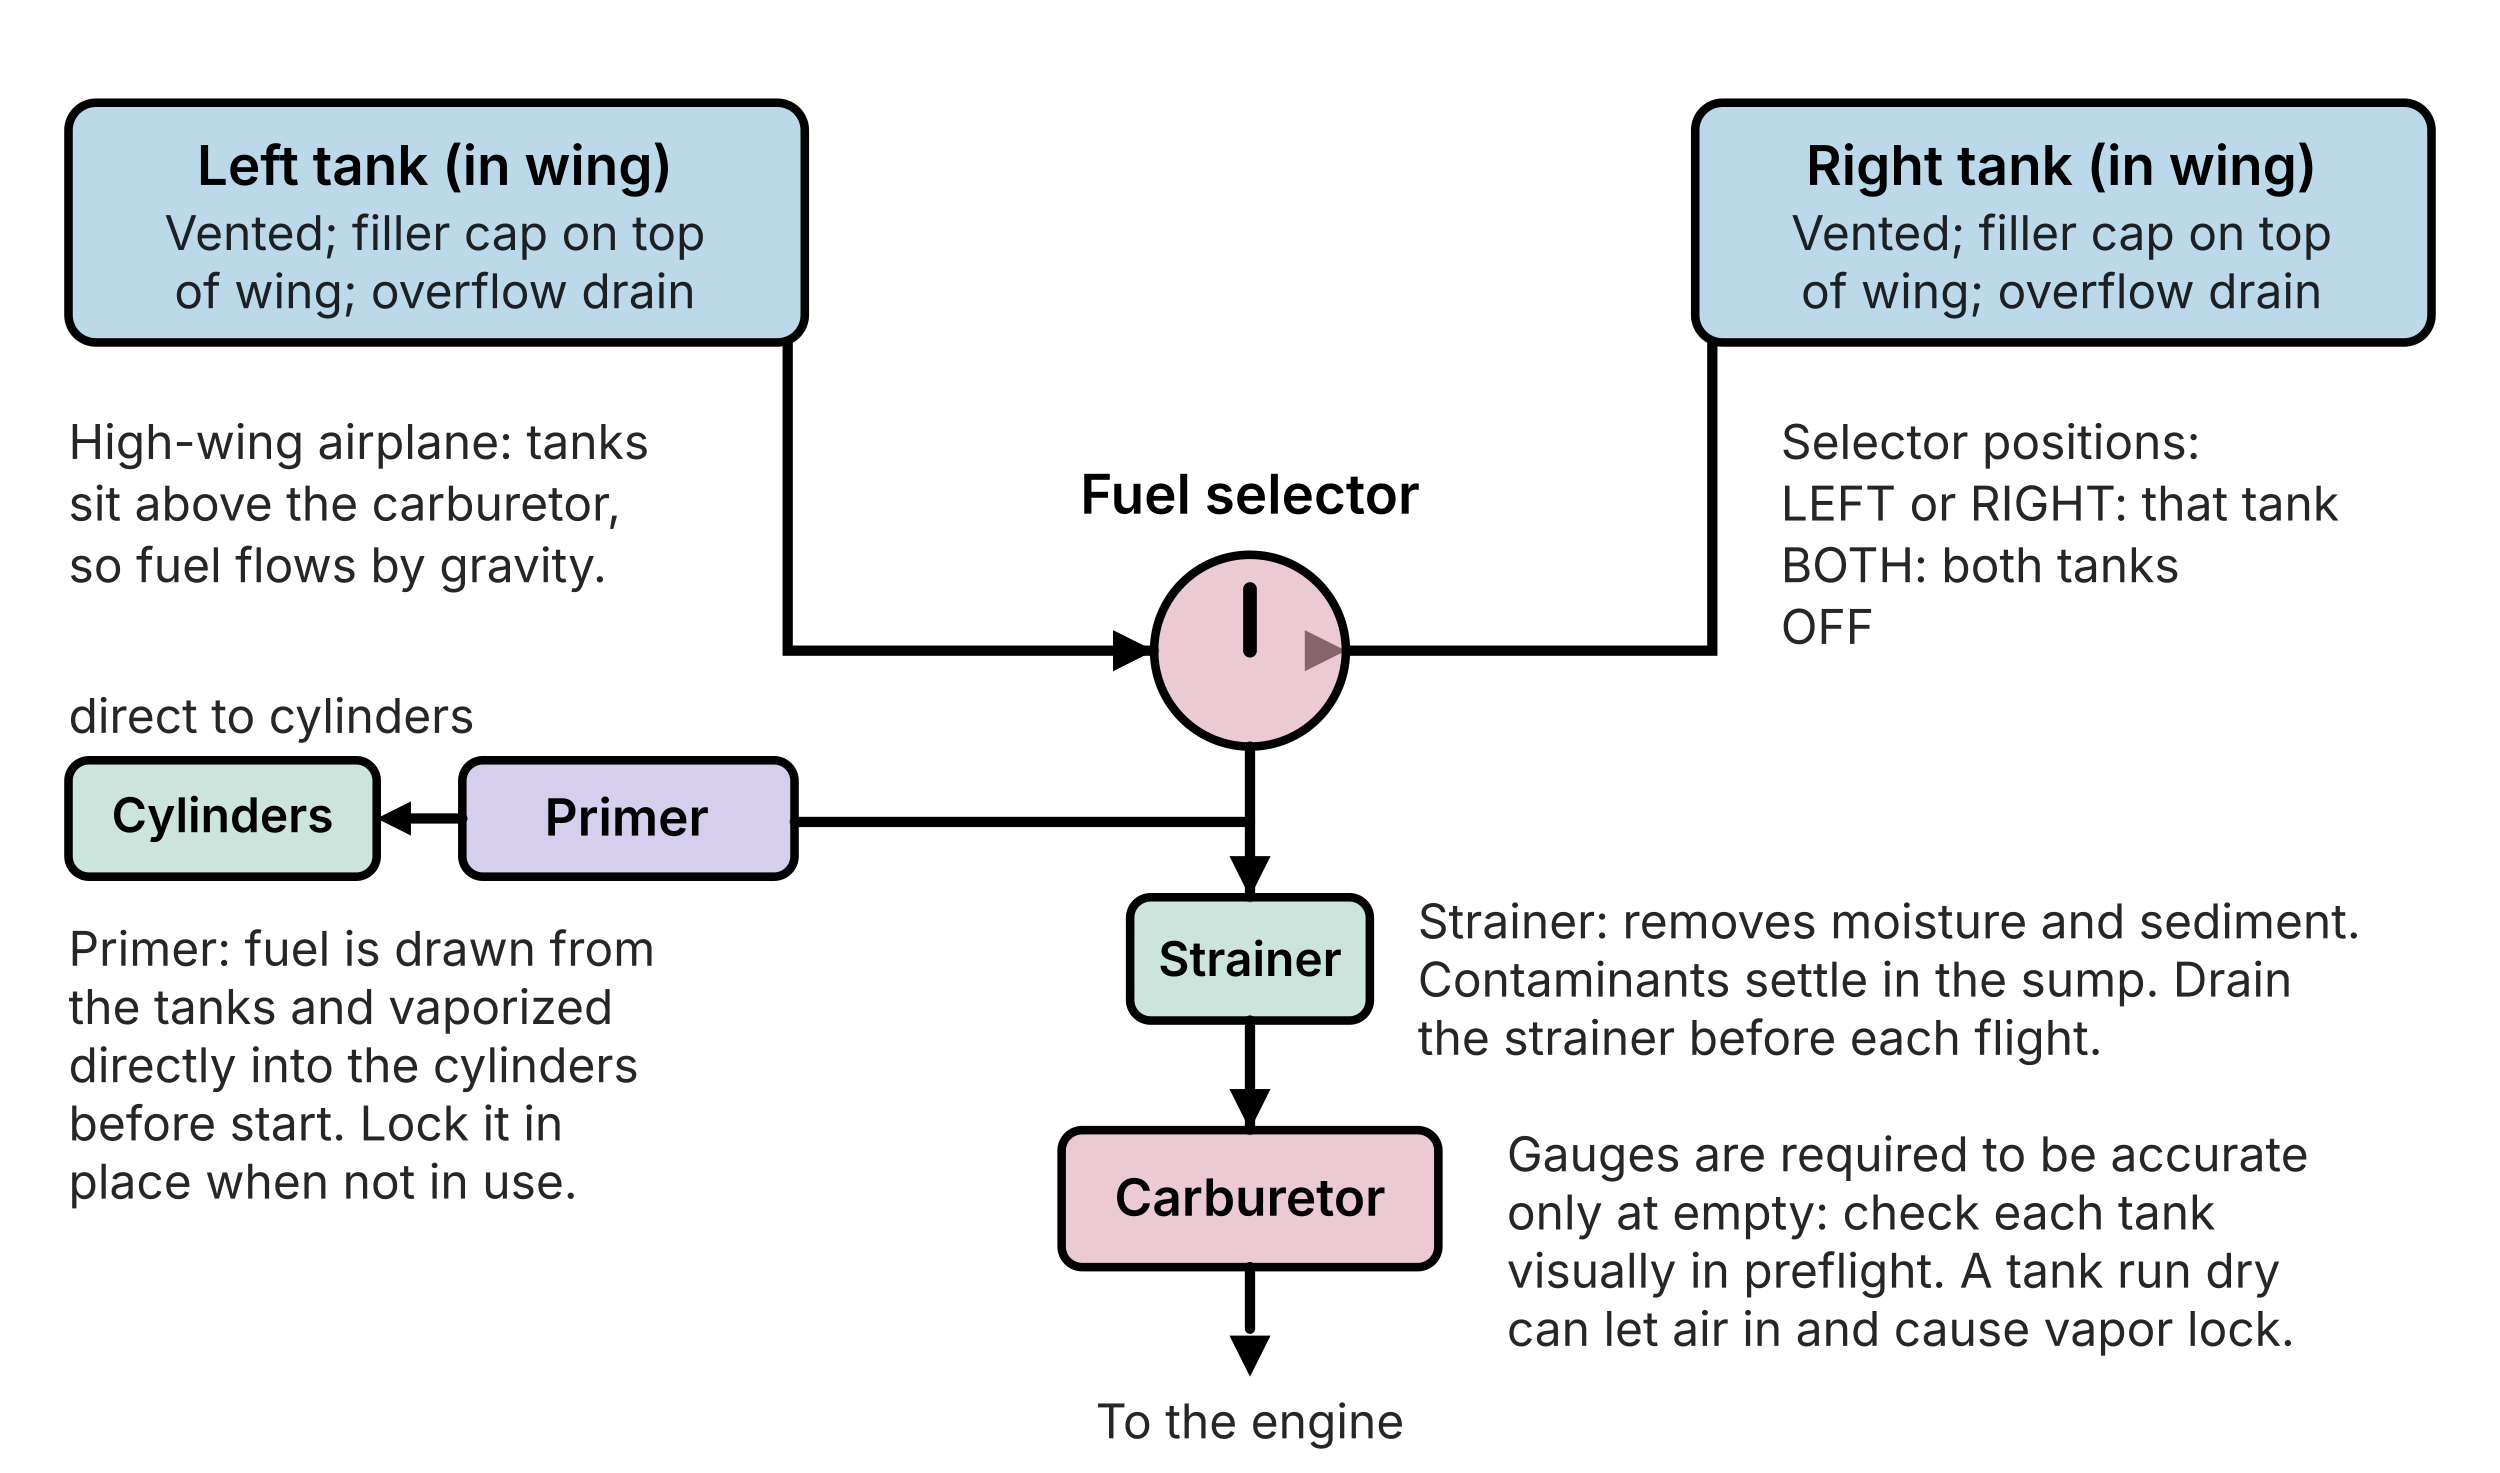
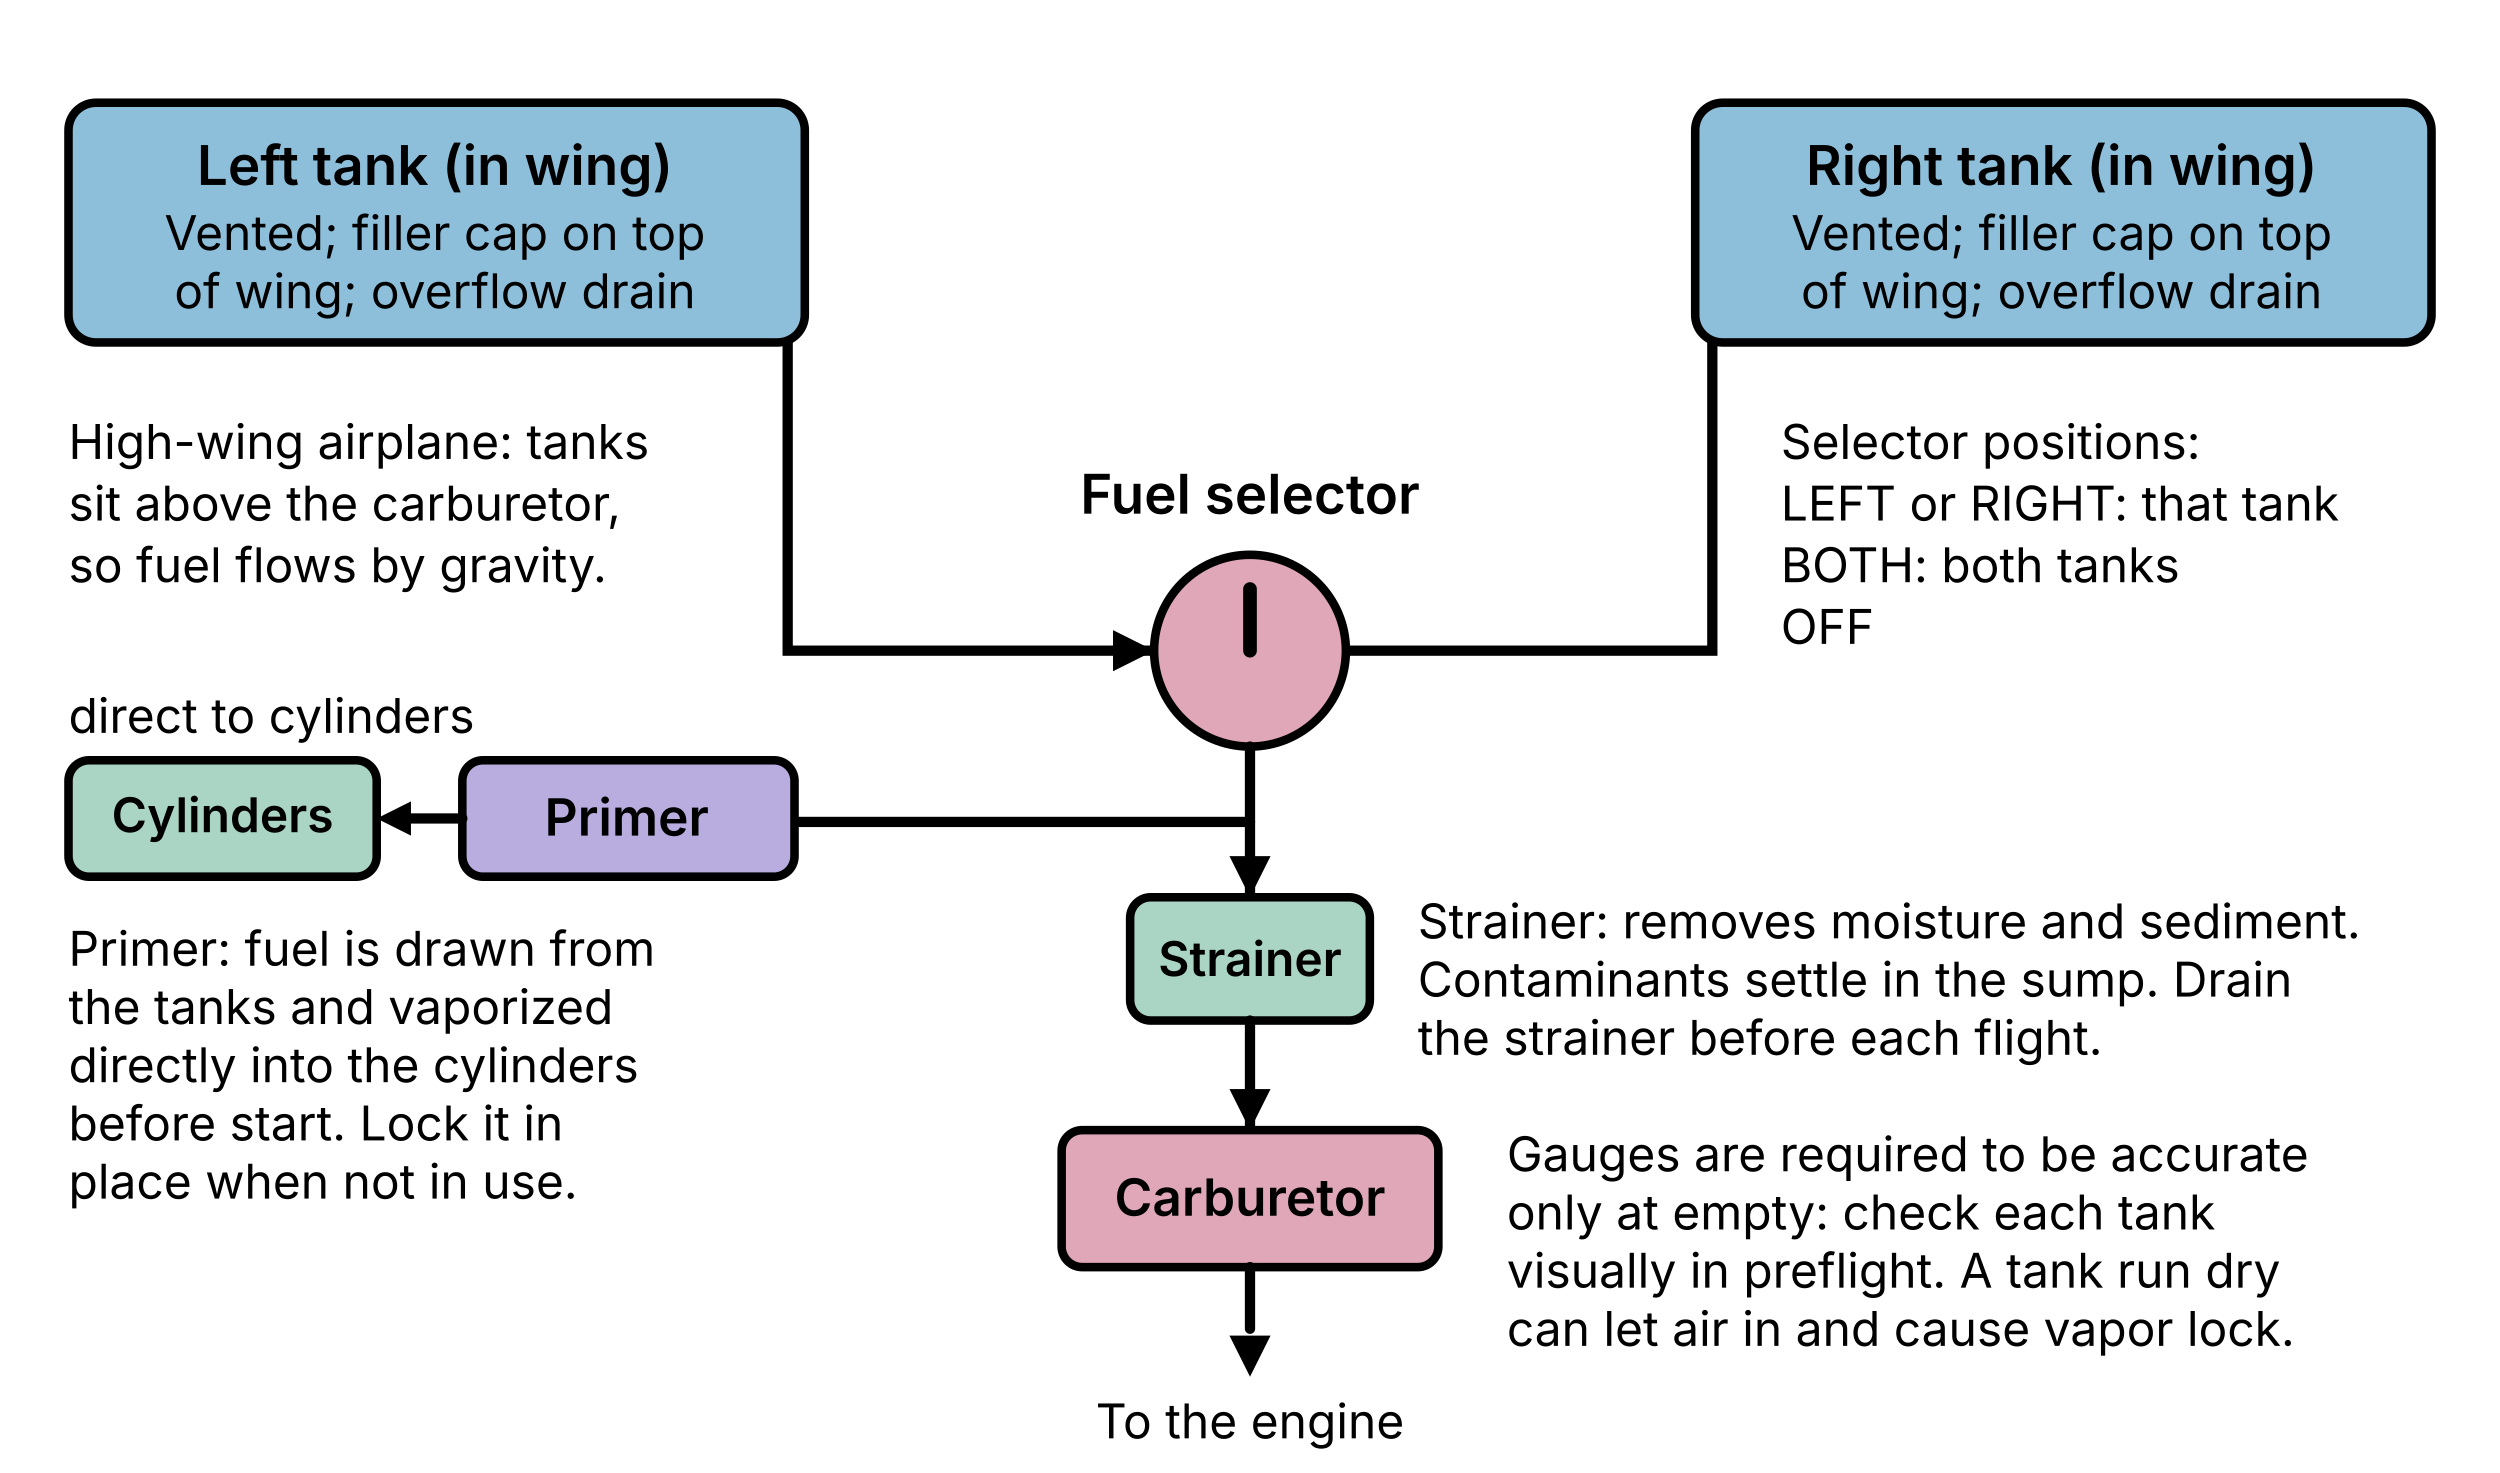
<svg xmlns="http://www.w3.org/2000/svg" viewBox="0 0 730 430" role="img" aria-labelledby="ti de">
-   <style>.t{fill:currentColor;font:600 22px system-ui,-apple-system,"Segoe UI",sans-serif}.s{fill:currentColor;font:400 19px system-ui,-apple-system,"Segoe UI",sans-serif;opacity:.85}.o{fill:none;stroke:currentColor;stroke-width:3;stroke-linejoin:round;stroke-linecap:round}.d{stroke-dasharray:10 8}.m{text-anchor:middle}.e{text-anchor:end}.sky{fill:var(--palette-sky,#8EBFDA);fill-opacity:.6}.lav{fill:var(--palette-lavender,#B9ADDF);fill-opacity:.6}.mint{fill:var(--palette-mint,#AAD4C4);fill-opacity:.6}.rose{fill:var(--palette-rose,#DFA7B8);fill-opacity:.6}.acc{stroke:var(--palette-berry,#A84C6B);fill:none;stroke-width:4;stroke-linecap:round}.ah{fill:var(--palette-berry,#A84C6B)}.cl{fill:currentColor;fill-opacity:.2}.dk{stroke:currentColor;fill:none;stroke-width:4;stroke-linecap:round}.dh{fill:currentColor}.q0{font-size:14px}.q1{stroke-width:2.5}.q2{stroke-width:3}.q3{font-size:16px}</style>
+   <style>.t{fill:currentColor;font:600 22px system-ui,-apple-system,"Segoe UI",sans-serif}.s{fill:currentColor;font:400 19px system-ui,-apple-system,"Segoe UI",sans-serif;opacity:var(--diagram-text-opacity,.85)}.o{fill:none;stroke:currentColor;stroke-width:3;stroke-linejoin:round;stroke-linecap:round}.d{stroke-dasharray:10 8}.m{text-anchor:middle}.e{text-anchor:end}.sky{fill:var(--palette-sky,#8EBFDA);fill-opacity:var(--diagram-fill-opacity,.6)}.lav{fill:var(--palette-lavender,#B9ADDF);fill-opacity:var(--diagram-fill-opacity,.6)}.mint{fill:var(--palette-mint,#AAD4C4);fill-opacity:var(--diagram-fill-opacity,.6)}.rose{fill:var(--palette-rose,#DFA7B8);fill-opacity:var(--diagram-fill-opacity,.6)}.acc{stroke:var(--palette-berry,#A84C6B);fill:none;stroke-width:4;stroke-linecap:round}.ah{fill:var(--palette-berry,#A84C6B)}.cl{fill:currentColor;fill-opacity:.2}.dk{stroke:currentColor;fill:none;stroke-width:4;stroke-linecap:round}.dh{fill:currentColor}.q0{font-size:14px}.q1{stroke-width:2.5}.q2{stroke-width:3}.q3{font-size:16px}</style>
  <rect class="sky" x="20" y="30" width="215" height="70" rx="8" />
  <rect class="o q1" x="20" y="30" width="215" height="70" rx="8" />
  <text class="t m q3" x="127" y="54">Left tank (in wing)</text>
  <text class="s m q0" x="127" y="73">Vented; filler cap on top</text>
  <text class="s m q0" x="127" y="90">of wing; overflow drain</text>
  <rect class="sky" x="495" y="30" width="215" height="70" rx="8" />
  <rect class="o q1" x="495" y="30" width="215" height="70" rx="8" />
  <text class="t m q3" x="602" y="54">Right tank (in wing)</text>
  <text class="s m q0" x="602" y="73">Vented; filler cap on top</text>
  <text class="s m q0" x="602" y="90">of wing; overflow drain</text>
  <path class="dk q2" d="M230 100V190H337" />
  <path class="dh" d="M337 190L325 184V196z" />
  <path class="dk q2" d="M500 100V190H393" />
  <path class="dh" d="M393 190L381 184V196z" />
  <circle class="rose" cx="365" cy="190" r="28" />
  <circle class="o q1" cx="365" cy="190" r="28" />
  <path class="dk" style="stroke-width:4" d="M365 190L365 172" />
  <text class="t m q3" x="365" y="150">Fuel selector</text>
  <text class="s q0" x="20" y="134">High-wing airplane: tanks</text>
  <text class="s q0" x="20" y="152">sit above the carburetor,</text>
  <text class="s q0" x="20" y="170">so fuel flows by gravity.</text>
  <text class="s q0" x="520" y="134">Selector positions:</text>
  <text class="s q0" x="520" y="152">LEFT or RIGHT: that tank</text>
  <text class="s q0" x="520" y="170">BOTH: both tanks</text>
  <text class="s q0" x="520" y="188">OFF</text>
  <path class="dk q2" d="M365 218V262" />
  <path class="dh" d="M365 262L359 250H371z" />
  <rect class="mint" x="330" y="262" width="70" height="36" rx="6" />
  <rect class="o q1" x="330" y="262" width="70" height="36" rx="6" />
  <text class="t m q0" x="365" y="285">Strainer</text>
  <path class="dk q2" d="M365 298V330" />
  <path class="dh" d="M365 330L359 318H371z" />
  <path class="dk q2" d="M365 240H232" />
  <rect class="lav" x="135" y="222" width="97" height="34" rx="6" />
  <rect class="o q1" x="135" y="222" width="97" height="34" rx="6" />
  <text class="t m" x="183" y="244" style="font-size:15px">Primer</text>
  <path class="dk q2" d="M135 239H118" />
  <path class="dh" d="M110 239L120 234V244z" />
  <rect class="mint" x="20" y="222" width="90" height="34" rx="6" />
  <rect class="o q1" x="20" y="222" width="90" height="34" rx="6" />
  <text class="t m q0" x="65" y="243">Cylinders</text>
  <text class="s q0" x="20" y="214">direct to cylinders</text>
  <text class="s q0" x="20" y="282">Primer: fuel is drawn from</text>
  <text class="s q0" x="20" y="299">the tanks and vaporized</text>
  <text class="s q0" x="20" y="316">directly into the cylinders</text>
  <text class="s q0" x="20" y="333">before start. Lock it in</text>
  <text class="s q0" x="20" y="350">place when not in use.</text>
  <text class="s q0" x="414" y="274">Strainer: removes moisture and sediment.</text>
  <text class="s q0" x="414" y="291">Contaminants settle in the sump. Drain</text>
  <text class="s q0" x="414" y="308">the strainer before each flight.</text>
  <rect class="rose" x="310" y="330" width="110" height="40" rx="6" />
  <rect class="o q1" x="310" y="330" width="110" height="40" rx="6" />
  <text class="t m" x="365" y="355" style="font-size:15px">Carburetor</text>
  <path class="dk q2" d="M365 370V388" />
  <path class="dh" d="M365 402L359 390H371z" />
  <text class="s m q0" x="365" y="420">To the engine</text>
  <text class="s q0" x="440" y="342">Gauges are required to be accurate</text>
  <text class="s q0" x="440" y="359">only at empty: check each tank</text>
  <text class="s q0" x="440" y="376">visually in preflight. A tank run dry</text>
  <text class="s q0" x="440" y="393">can let air in and cause vapor lock.</text>
</svg>
